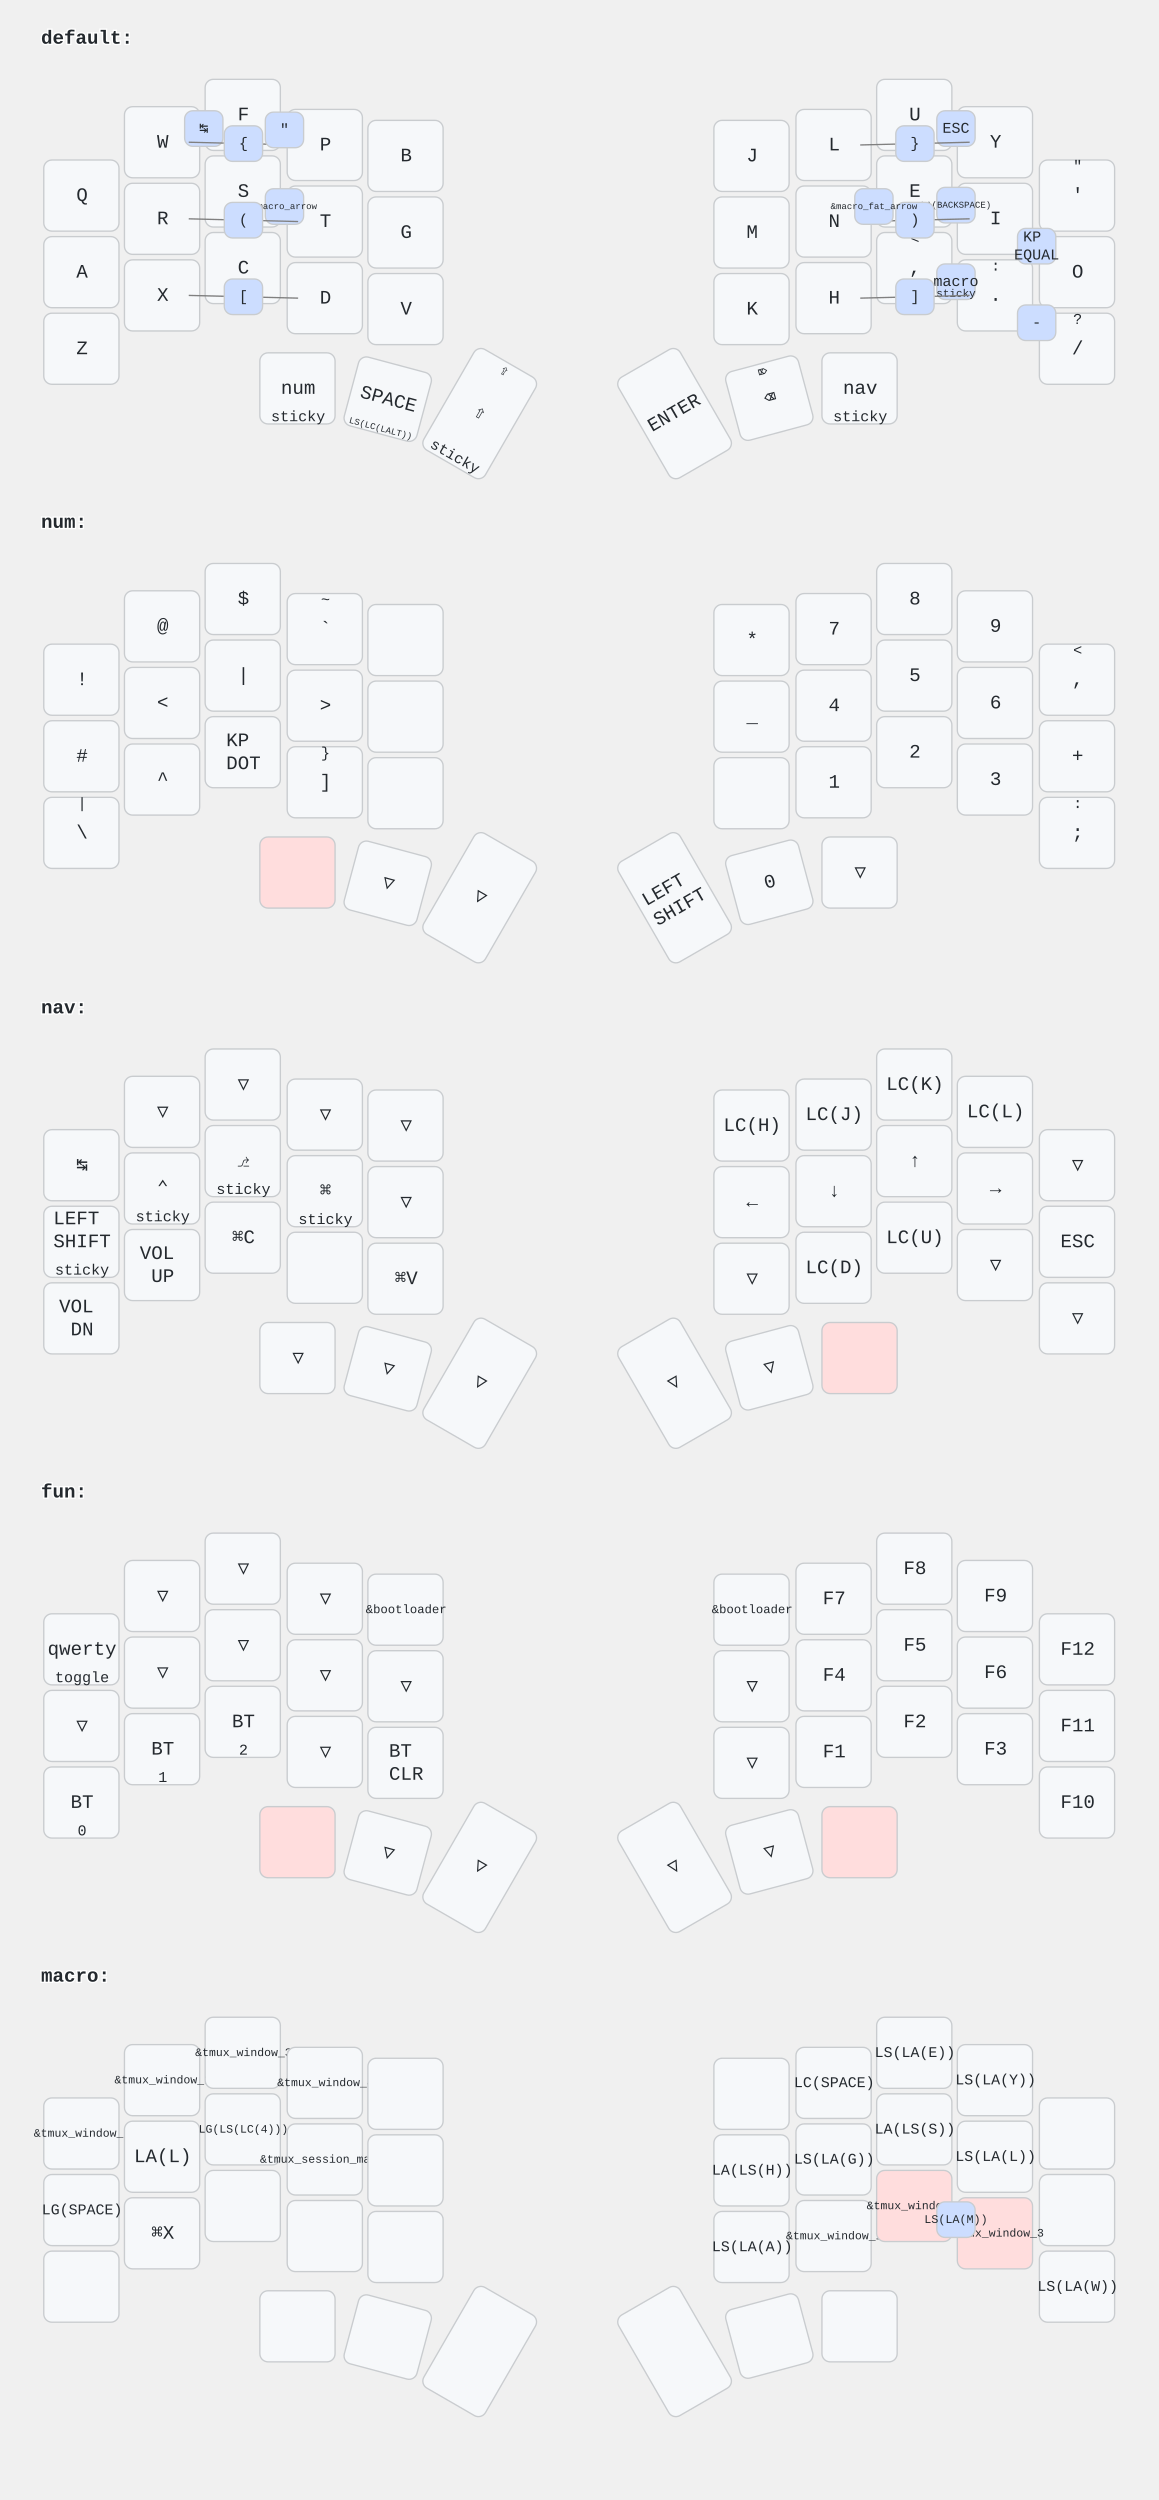
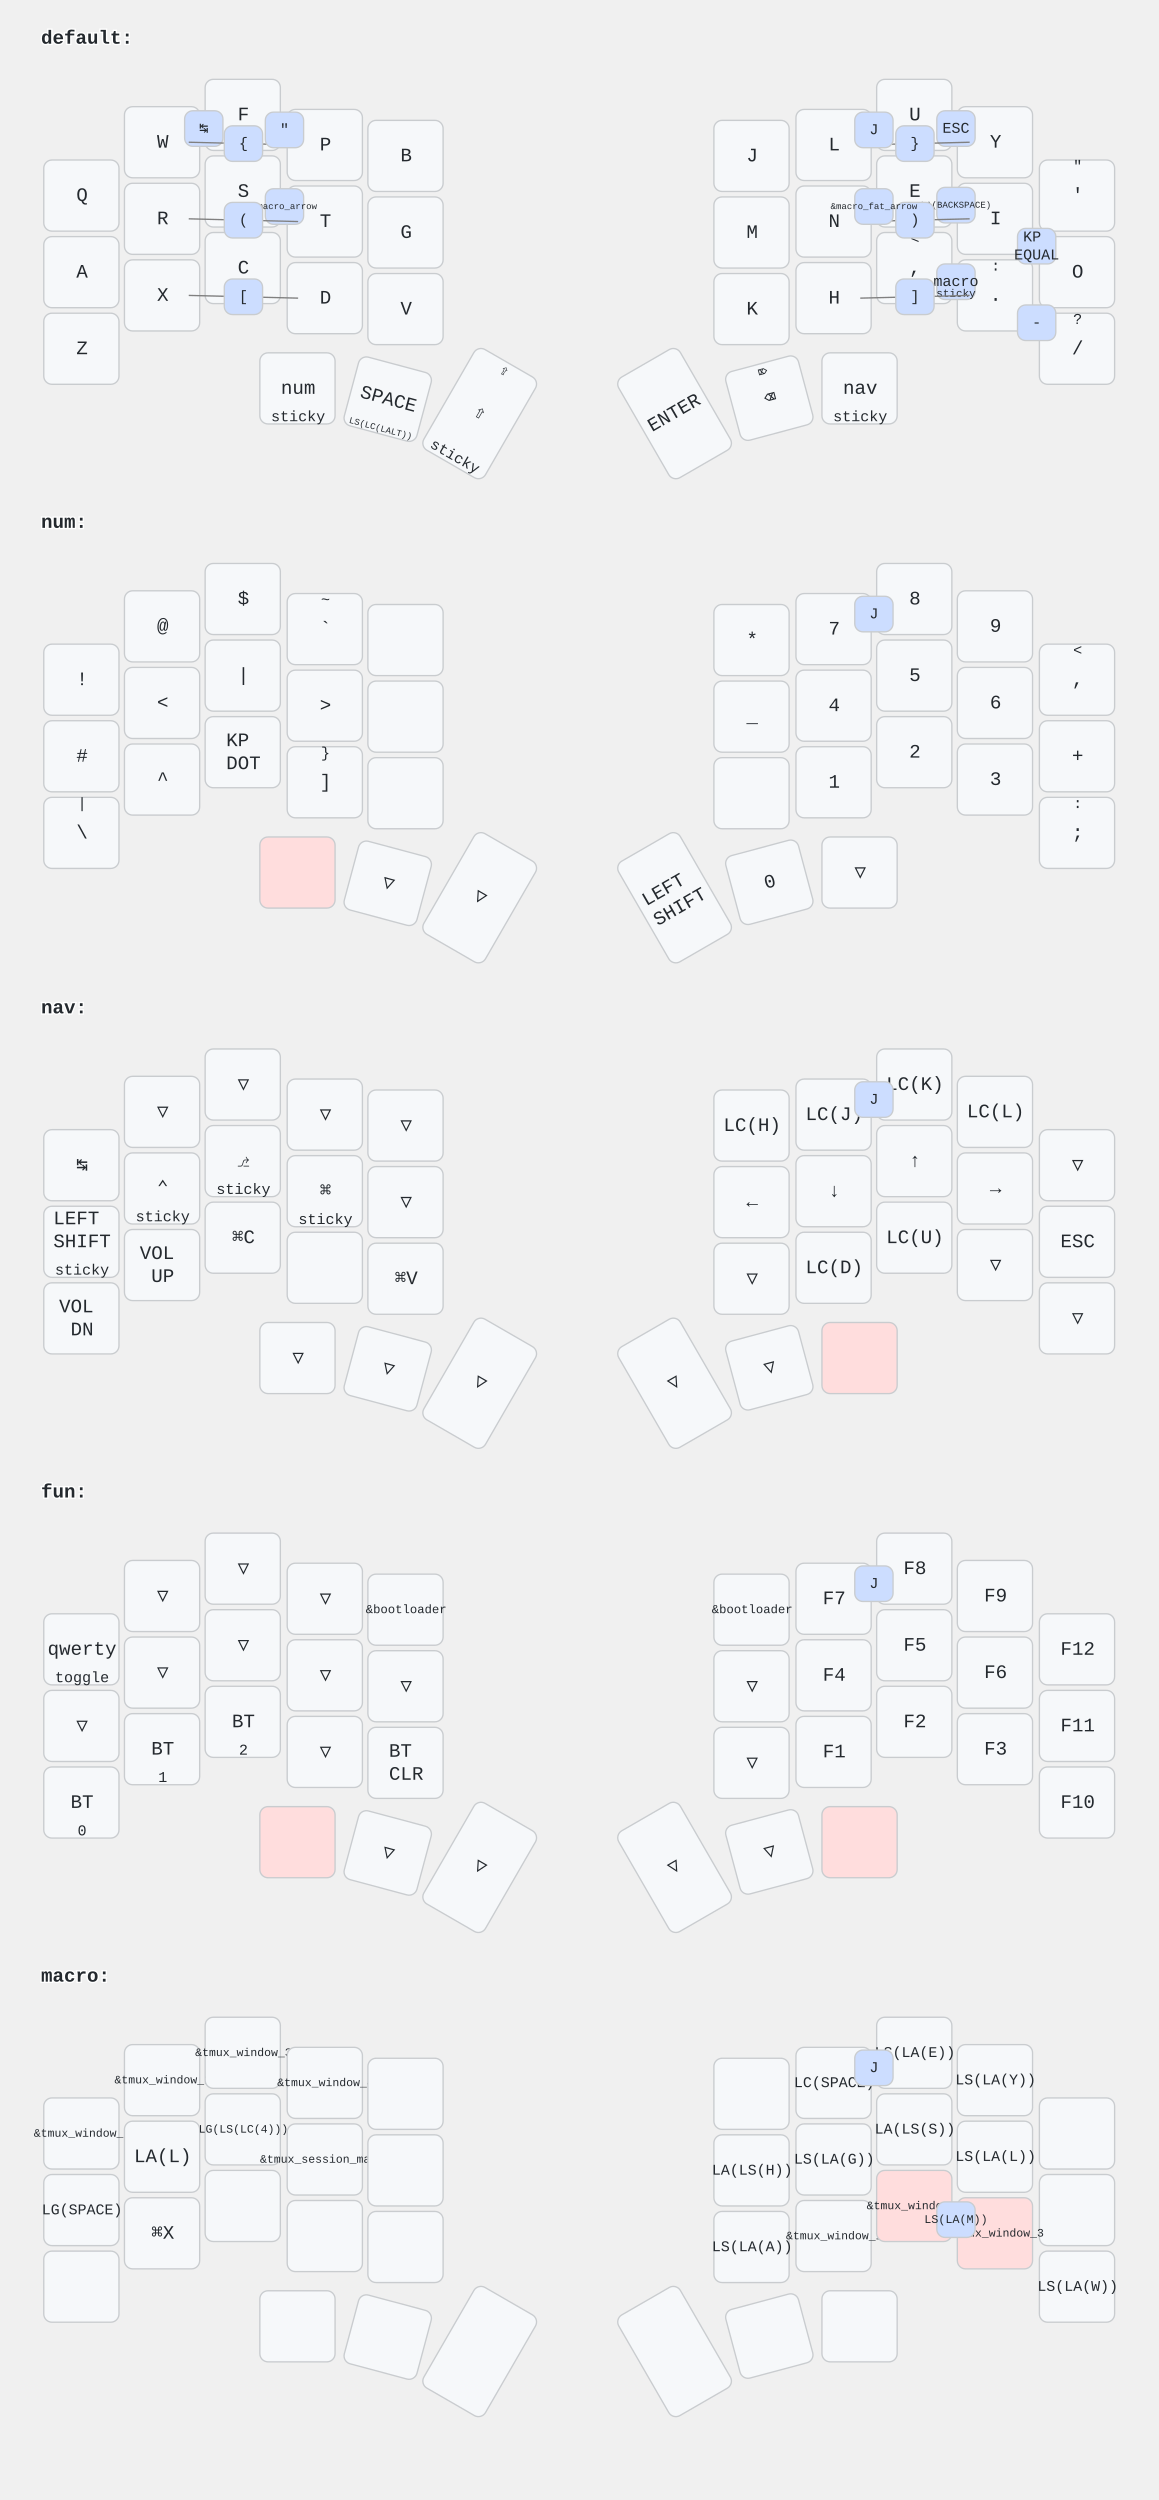
<svg xmlns="http://www.w3.org/2000/svg" width="847" height="1828" viewBox="0 0 847 1828" class="keymap">
  <style>/* font and background color specifications */
svg {
    font-family: SFMono-Regular,Consolas,Liberation Mono,Menlo,monospace;
    font-size: 14px;
    font-kerning: normal;
    text-rendering: optimizeLegibility;
    fill: #24292e;
}

/* default key styling */
rect {
    fill: #f6f8fa;
    stroke: #c9cccf;
    stroke-width: 1;
}

/* color accent for combo boxes */
rect.combo {
    fill: #cdf;
}

/* color accent for held keys */
rect.held, rect.combo.held {
    fill: #fdd;
}

/* color accent for ghost (optional) keys */
rect.ghost, rect.combo.ghost {
    fill: #ddd;
}

text {
    text-anchor: middle;
    dominant-baseline: middle;
}

/* styling for layer labels */
text.label {
    font-weight: bold;
    text-anchor: start;
    stroke: white;
    stroke-width: 2;
    paint-order: stroke;
}

/* styling for combo tap, and key hold/shifted label text */
text.combo, text.hold, text.shifted {
    font-size: 11px;
}

text.hold {
    text-anchor: middle;
    dominant-baseline: auto;
}

text.shifted {
    text-anchor: middle;
    dominant-baseline: hanging;
}

/* styling for hold/shifted label text in combo box */
text.combo.hold, text.combo.shifted {
    font-size: 8px;
}

/* styling for combo dendrons */
path {
    stroke-width: 1;
    stroke: gray;
    fill: none;
}
</style>
  <g transform="translate(30, 0)" class="layer-default">
    <text x="0" y="28" class="label">default:</text>
    <g transform="translate(0, 56)">
      <g transform="translate(30, 87)" class="key keypos-0">
        <rect rx="6" ry="6" x="-28" y="-26" width="55" height="52" class="key" />
        <text x="0" y="0" class="key tap">Q</text>
      </g>
      <g transform="translate(89, 48)" class="key keypos-1">
        <rect rx="6" ry="6" x="-28" y="-26" width="55" height="52" class="key" />
        <text x="0" y="0" class="key tap">W</text>
      </g>
      <g transform="translate(148, 28)" class="key keypos-2">
        <rect rx="6" ry="6" x="-28" y="-26" width="55" height="52" class="key" />
        <text x="0" y="0" class="key tap">F</text>
      </g>
      <g transform="translate(208, 50)" class="key keypos-3">
        <rect rx="6" ry="6" x="-28" y="-26" width="55" height="52" class="key" />
        <text x="0" y="0" class="key tap">P</text>
      </g>
      <g transform="translate(267, 58)" class="key keypos-4">
        <rect rx="6" ry="6" x="-28" y="-26" width="55" height="52" class="key" />
        <text x="0" y="0" class="key tap">B</text>
      </g>
      <g transform="translate(520, 58)" class="key keypos-5">
        <rect rx="6" ry="6" x="-28" y="-26" width="55" height="52" class="key" />
        <text x="0" y="0" class="key tap">J</text>
      </g>
      <g transform="translate(580, 50)" class="key keypos-6">
        <rect rx="6" ry="6" x="-28" y="-26" width="55" height="52" class="key" />
        <text x="0" y="0" class="key tap">L</text>
      </g>
      <g transform="translate(639, 28)" class="key keypos-7">
        <rect rx="6" ry="6" x="-28" y="-26" width="55" height="52" class="key" />
        <text x="0" y="0" class="key tap">U</text>
      </g>
      <g transform="translate(698, 48)" class="key keypos-8">
        <rect rx="6" ry="6" x="-28" y="-26" width="55" height="52" class="key" />
        <text x="0" y="0" class="key tap">Y</text>
      </g>
      <g transform="translate(758, 87)" class="key keypos-9">
        <rect rx="6" ry="6" x="-28" y="-26" width="55" height="52" class="key" />
        <text x="0" y="0" class="key tap">'</text>
        <text x="0" y="-24" class="key shifted">"</text>
      </g>
      <g transform="translate(30, 143)" class="key keypos-10">
        <rect rx="6" ry="6" x="-28" y="-26" width="55" height="52" class="key" />
        <text x="0" y="0" class="key tap">A</text>
      </g>
      <g transform="translate(89, 104)" class="key keypos-11">
        <rect rx="6" ry="6" x="-28" y="-26" width="55" height="52" class="key" />
        <text x="0" y="0" class="key tap">R</text>
      </g>
      <g transform="translate(148, 84)" class="key keypos-12">
        <rect rx="6" ry="6" x="-28" y="-26" width="55" height="52" class="key" />
        <text x="0" y="0" class="key tap">S</text>
      </g>
      <g transform="translate(208, 106)" class="key keypos-13">
        <rect rx="6" ry="6" x="-28" y="-26" width="55" height="52" class="key" />
        <text x="0" y="0" class="key tap">T</text>
      </g>
      <g transform="translate(267, 114)" class="key keypos-14">
        <rect rx="6" ry="6" x="-28" y="-26" width="55" height="52" class="key" />
        <text x="0" y="0" class="key tap">G</text>
      </g>
      <g transform="translate(520, 114)" class="key keypos-15">
        <rect rx="6" ry="6" x="-28" y="-26" width="55" height="52" class="key" />
        <text x="0" y="0" class="key tap">M</text>
      </g>
      <g transform="translate(580, 106)" class="key keypos-16">
        <rect rx="6" ry="6" x="-28" y="-26" width="55" height="52" class="key" />
        <text x="0" y="0" class="key tap">N</text>
      </g>
      <g transform="translate(639, 84)" class="key keypos-17">
        <rect rx="6" ry="6" x="-28" y="-26" width="55" height="52" class="key" />
        <text x="0" y="0" class="key tap">E</text>
      </g>
      <g transform="translate(698, 104)" class="key keypos-18">
        <rect rx="6" ry="6" x="-28" y="-26" width="55" height="52" class="key" />
        <text x="0" y="0" class="key tap">I</text>
      </g>
      <g transform="translate(758, 143)" class="key keypos-19">
        <rect rx="6" ry="6" x="-28" y="-26" width="55" height="52" class="key" />
        <text x="0" y="0" class="key tap">O</text>
      </g>
      <g transform="translate(30, 199)" class="key keypos-20">
        <rect rx="6" ry="6" x="-28" y="-26" width="55" height="52" class="key" />
        <text x="0" y="0" class="key tap">Z</text>
      </g>
      <g transform="translate(89, 160)" class="key keypos-21">
        <rect rx="6" ry="6" x="-28" y="-26" width="55" height="52" class="key" />
        <text x="0" y="0" class="key tap">X</text>
      </g>
      <g transform="translate(148, 140)" class="key keypos-22">
        <rect rx="6" ry="6" x="-28" y="-26" width="55" height="52" class="key" />
        <text x="0" y="0" class="key tap">C</text>
      </g>
      <g transform="translate(208, 162)" class="key keypos-23">
        <rect rx="6" ry="6" x="-28" y="-26" width="55" height="52" class="key" />
        <text x="0" y="0" class="key tap">D</text>
      </g>
      <g transform="translate(267, 170)" class="key keypos-24">
        <rect rx="6" ry="6" x="-28" y="-26" width="55" height="52" class="key" />
        <text x="0" y="0" class="key tap">V</text>
      </g>
      <g transform="translate(520, 170)" class="key keypos-25">
        <rect rx="6" ry="6" x="-28" y="-26" width="55" height="52" class="key" />
        <text x="0" y="0" class="key tap">K</text>
      </g>
      <g transform="translate(580, 162)" class="key keypos-26">
        <rect rx="6" ry="6" x="-28" y="-26" width="55" height="52" class="key" />
        <text x="0" y="0" class="key tap">H</text>
      </g>
      <g transform="translate(639, 140)" class="key keypos-27">
        <rect rx="6" ry="6" x="-28" y="-26" width="55" height="52" class="key" />
        <text x="0" y="0" class="key tap">,</text>
        <text x="0" y="-24" class="key shifted">&lt;</text>
      </g>
      <g transform="translate(698, 160)" class="key keypos-28">
        <rect rx="6" ry="6" x="-28" y="-26" width="55" height="52" class="key" />
        <text x="0" y="0" class="key tap">.</text>
        <text x="0" y="-24" class="key shifted">:</text>
      </g>
      <g transform="translate(758, 199)" class="key keypos-29">
        <rect rx="6" ry="6" x="-28" y="-26" width="55" height="52" class="key" />
        <text x="0" y="0" class="key tap">/</text>
        <text x="0" y="-24" class="key shifted">?</text>
      </g>
      <g transform="translate(188, 228)" class="key keypos-30">
        <rect rx="6" ry="6" x="-28" y="-26" width="55" height="52" class="key" />
        <text x="0" y="0" class="key tap">num</text>
        <text x="0" y="24" class="key hold">sticky</text>
      </g>
      <g transform="translate(254, 236) rotate(15.0)" class="key keypos-31">
        <rect rx="6" ry="6" x="-28" y="-26" width="55" height="52" class="key" />
        <text x="0" y="0" class="key tap">SPACE</text>
        <text x="0" y="24" class="key hold">
          <tspan style="font-size: 60%">LS(LC(LALT))</tspan>
        </text>
      </g>
      <g transform="translate(321, 246) rotate(30.0)" class="key keypos-32">
        <rect rx="6" ry="6" x="-26" y="-42" width="52" height="85" class="key" />
        <text x="0" y="0" class="key tap">⇧</text>
        <text x="0" y="40" class="key hold">sticky</text>
        <text x="0" y="-40" class="key shifted">⇪</text>
      </g>
      <g transform="translate(463, 246) rotate(-30.0)" class="key keypos-33">
        <rect rx="6" ry="6" x="-26" y="-42" width="52" height="85" class="key" />
        <text x="0" y="0" class="key tap">ENTER</text>
      </g>
      <g transform="translate(533, 235) rotate(-15.0)" class="key keypos-34">
        <rect rx="6" ry="6" x="-28" y="-26" width="55" height="52" class="key" />
        <text x="0" y="0" class="key tap">⌫</text>
        <text x="0" y="-24" class="key shifted">⌦</text>
      </g>
      <g transform="translate(599, 228)" class="key keypos-35">
        <rect rx="6" ry="6" x="-28" y="-26" width="55" height="52" class="key" />
        <text x="0" y="0" class="key tap">nav</text>
        <text x="0" y="24" class="key hold">sticky</text>
      </g>
      <g class="combo combopos-0">
        <rect rx="6" ry="6" x="105" y="25" width="28" height="26" class="combo" />
        <text x="119" y="38" class="combo tap">↹</text>
      </g>
      <g class="combo combopos-1">
        <rect rx="6" ry="6" x="655" y="25" width="28" height="26" class="combo" />
        <text x="669" y="38" class="combo tap">ESC</text>
      </g>
      <g class="combo combopos-2">
        <rect rx="6" ry="6" x="655" y="137" width="28" height="26" class="combo" />
        <text x="669" y="150" class="combo tap">macro</text>
        <text x="669" y="161" class="combo hold">sticky</text>
      </g>
      <g class="combo combopos-3">
        <rect rx="6" ry="6" x="164" y="82" width="28" height="26" class="combo" />
        <text x="178" y="95" class="combo tap">
          <tspan style="font-size: 60%">&amp;macro_arrow</tspan>
        </text>
      </g>
      <g class="combo combopos-4">
        <path d="M148,105 l-40,-1" class="combo" />
        <path d="M148,105 l40,1" class="combo" />
        <rect rx="6" ry="6" x="134" y="92" width="28" height="26" class="combo" />
        <text x="148" y="105" class="combo tap">(</text>
      </g>
      <g class="combo combopos-5">
        <path d="M148,49 l-40,-1" class="combo" />
        <path d="M148,49 l40,1" class="combo" />
        <rect rx="6" ry="6" x="134" y="36" width="28" height="26" class="combo" />
        <text x="148" y="49" class="combo tap">{</text>
      </g>
      <g class="combo combopos-6">
        <path d="M148,161 l-40,-1" class="combo" />
        <path d="M148,161 l40,1" class="combo" />
        <rect rx="6" ry="6" x="134" y="148" width="28" height="26" class="combo" />
        <text x="148" y="161" class="combo tap">[</text>
      </g>
      <g class="combo combopos-7">
        <rect rx="6" ry="6" x="714" y="111" width="28" height="26" class="combo" />
        <text x="728" y="124" class="combo tap">
          <tspan x="728" dy="-0.6em">KP</tspan>
          <tspan x="728" dy="1.2em">EQUAL</tspan>
        </text>
      </g>
      <g class="combo combopos-8">
        <rect rx="6" ry="6" x="655" y="81" width="28" height="26" class="combo" />
        <text x="669" y="94" class="combo tap">
          <tspan style="font-size: 60%">LA(BACKSPACE)</tspan>
        </text>
      </g>
      <g class="combo combopos-9">
        <rect rx="6" ry="6" x="164" y="26" width="28" height="26" class="combo" />
        <text x="178" y="39" class="combo tap">"</text>
      </g>
      <g class="combo combopos-10">
        <path d="M639,105 l40,-1" class="combo" />
        <path d="M639,105 l-40,1" class="combo" />
        <rect rx="6" ry="6" x="625" y="92" width="28" height="26" class="combo" />
        <text x="639" y="105" class="combo tap">)</text>
      </g>
      <g class="combo combopos-11">
        <rect rx="6" ry="6" x="595" y="82" width="28" height="26" class="combo" />
        <text x="609" y="95" class="combo tap">
          <tspan style="font-size: 60%">&amp;macro_fat_arrow</tspan>
        </text>
      </g>
      <g class="combo combopos-12">
        <path d="M639,49 l-40,1" class="combo" />
        <path d="M639,49 l40,-1" class="combo" />
        <rect rx="6" ry="6" x="625" y="36" width="28" height="26" class="combo" />
        <text x="639" y="49" class="combo tap">}</text>
      </g>
      <g class="combo combopos-13">
        <rect rx="6" ry="6" x="714" y="167" width="28" height="26" class="combo" />
        <text x="728" y="180" class="combo tap">-</text>
      </g>
      <g class="combo combopos-14">
        <path d="M639,161 l-40,1" class="combo" />
        <path d="M639,161 l40,-1" class="combo" />
        <rect rx="6" ry="6" x="625" y="148" width="28" height="26" class="combo" />
        <text x="639" y="161" class="combo tap">]</text>
      </g>
+       <g class="combo combopos-15">
+         <rect rx="6" ry="6" x="595" y="26" width="28" height="26" class="combo" />
+         <text x="609" y="39" class="combo tap">J</text>
+       </g>
    </g>
  </g>
  <g transform="translate(30, 354)" class="layer-num">
    <text x="0" y="28" class="label">num:</text>
    <g transform="translate(0, 56)">
      <g transform="translate(30, 87)" class="key keypos-0">
        <rect rx="6" ry="6" x="-28" y="-26" width="55" height="52" class="key" />
        <text x="0" y="0" class="key tap">!</text>
      </g>
      <g transform="translate(89, 48)" class="key keypos-1">
        <rect rx="6" ry="6" x="-28" y="-26" width="55" height="52" class="key" />
        <text x="0" y="0" class="key tap">@</text>
      </g>
      <g transform="translate(148, 28)" class="key keypos-2">
        <rect rx="6" ry="6" x="-28" y="-26" width="55" height="52" class="key" />
        <text x="0" y="0" class="key tap">$</text>
      </g>
      <g transform="translate(208, 50)" class="key keypos-3">
        <rect rx="6" ry="6" x="-28" y="-26" width="55" height="52" class="key" />
        <text x="0" y="0" class="key tap">`</text>
        <text x="0" y="-24" class="key shifted">~</text>
      </g>
      <g transform="translate(267, 58)" class="key keypos-4">
        <rect rx="6" ry="6" x="-28" y="-26" width="55" height="52" class="key" />
      </g>
      <g transform="translate(520, 58)" class="key keypos-5">
        <rect rx="6" ry="6" x="-28" y="-26" width="55" height="52" class="key" />
        <text x="0" y="0" class="key tap">*</text>
      </g>
      <g transform="translate(580, 50)" class="key keypos-6">
        <rect rx="6" ry="6" x="-28" y="-26" width="55" height="52" class="key" />
        <text x="0" y="0" class="key tap">7</text>
      </g>
      <g transform="translate(639, 28)" class="key keypos-7">
        <rect rx="6" ry="6" x="-28" y="-26" width="55" height="52" class="key" />
        <text x="0" y="0" class="key tap">8</text>
      </g>
      <g transform="translate(698, 48)" class="key keypos-8">
        <rect rx="6" ry="6" x="-28" y="-26" width="55" height="52" class="key" />
        <text x="0" y="0" class="key tap">9</text>
      </g>
      <g transform="translate(758, 87)" class="key keypos-9">
        <rect rx="6" ry="6" x="-28" y="-26" width="55" height="52" class="key" />
        <text x="0" y="0" class="key tap">,</text>
        <text x="0" y="-24" class="key shifted">&lt;</text>
      </g>
      <g transform="translate(30, 143)" class="key keypos-10">
        <rect rx="6" ry="6" x="-28" y="-26" width="55" height="52" class="key" />
        <text x="0" y="0" class="key tap">#</text>
      </g>
      <g transform="translate(89, 104)" class="key keypos-11">
        <rect rx="6" ry="6" x="-28" y="-26" width="55" height="52" class="key" />
        <text x="0" y="0" class="key tap">&lt;</text>
      </g>
      <g transform="translate(148, 84)" class="key keypos-12">
        <rect rx="6" ry="6" x="-28" y="-26" width="55" height="52" class="key" />
        <text x="0" y="0" class="key tap">|</text>
      </g>
      <g transform="translate(208, 106)" class="key keypos-13">
        <rect rx="6" ry="6" x="-28" y="-26" width="55" height="52" class="key" />
        <text x="0" y="0" class="key tap">&gt;</text>
      </g>
      <g transform="translate(267, 114)" class="key keypos-14">
        <rect rx="6" ry="6" x="-28" y="-26" width="55" height="52" class="key" />
      </g>
      <g transform="translate(520, 114)" class="key keypos-15">
        <rect rx="6" ry="6" x="-28" y="-26" width="55" height="52" class="key" />
        <text x="0" y="0" class="key tap">_</text>
      </g>
      <g transform="translate(580, 106)" class="key keypos-16">
        <rect rx="6" ry="6" x="-28" y="-26" width="55" height="52" class="key" />
        <text x="0" y="0" class="key tap">4</text>
      </g>
      <g transform="translate(639, 84)" class="key keypos-17">
        <rect rx="6" ry="6" x="-28" y="-26" width="55" height="52" class="key" />
        <text x="0" y="0" class="key tap">5</text>
      </g>
      <g transform="translate(698, 104)" class="key keypos-18">
        <rect rx="6" ry="6" x="-28" y="-26" width="55" height="52" class="key" />
        <text x="0" y="0" class="key tap">6</text>
      </g>
      <g transform="translate(758, 143)" class="key keypos-19">
        <rect rx="6" ry="6" x="-28" y="-26" width="55" height="52" class="key" />
        <text x="0" y="0" class="key tap">+</text>
      </g>
      <g transform="translate(30, 199)" class="key keypos-20">
        <rect rx="6" ry="6" x="-28" y="-26" width="55" height="52" class="key" />
        <text x="0" y="0" class="key tap">\</text>
        <text x="0" y="-24" class="key shifted">|</text>
      </g>
      <g transform="translate(89, 160)" class="key keypos-21">
        <rect rx="6" ry="6" x="-28" y="-26" width="55" height="52" class="key" />
        <text x="0" y="0" class="key tap">^</text>
      </g>
      <g transform="translate(148, 140)" class="key keypos-22">
        <rect rx="6" ry="6" x="-28" y="-26" width="55" height="52" class="key" />
        <text x="0" y="0" class="key tap">
          <tspan x="0" dy="-0.6em">KP</tspan>
          <tspan x="0" dy="1.2em">DOT</tspan>
        </text>
      </g>
      <g transform="translate(208, 162)" class="key keypos-23">
        <rect rx="6" ry="6" x="-28" y="-26" width="55" height="52" class="key" />
        <text x="0" y="0" class="key tap">]</text>
        <text x="0" y="-24" class="key shifted">}</text>
      </g>
      <g transform="translate(267, 170)" class="key keypos-24">
        <rect rx="6" ry="6" x="-28" y="-26" width="55" height="52" class="key" />
      </g>
      <g transform="translate(520, 170)" class="key keypos-25">
        <rect rx="6" ry="6" x="-28" y="-26" width="55" height="52" class="key" />
      </g>
      <g transform="translate(580, 162)" class="key keypos-26">
        <rect rx="6" ry="6" x="-28" y="-26" width="55" height="52" class="key" />
        <text x="0" y="0" class="key tap">1</text>
      </g>
      <g transform="translate(639, 140)" class="key keypos-27">
        <rect rx="6" ry="6" x="-28" y="-26" width="55" height="52" class="key" />
        <text x="0" y="0" class="key tap">2</text>
      </g>
      <g transform="translate(698, 160)" class="key keypos-28">
        <rect rx="6" ry="6" x="-28" y="-26" width="55" height="52" class="key" />
        <text x="0" y="0" class="key tap">3</text>
      </g>
      <g transform="translate(758, 199)" class="key keypos-29">
        <rect rx="6" ry="6" x="-28" y="-26" width="55" height="52" class="key" />
        <text x="0" y="0" class="key tap">;</text>
        <text x="0" y="-24" class="key shifted">:</text>
      </g>
      <g transform="translate(188, 228)" class="key held keypos-30">
        <rect rx="6" ry="6" x="-28" y="-26" width="55" height="52" class="key held" />
      </g>
      <g transform="translate(254, 236) rotate(15.0)" class="key trans keypos-31">
        <rect rx="6" ry="6" x="-28" y="-26" width="55" height="52" class="key trans" />
        <text x="0" y="0" class="key trans tap">▽</text>
      </g>
      <g transform="translate(321, 246) rotate(30.0)" class="key trans keypos-32">
        <rect rx="6" ry="6" x="-26" y="-42" width="52" height="85" class="key trans" />
        <text x="0" y="0" class="key trans tap">▽</text>
      </g>
      <g transform="translate(463, 246) rotate(-30.0)" class="key keypos-33">
        <rect rx="6" ry="6" x="-26" y="-42" width="52" height="85" class="key" />
        <text x="0" y="0" class="key tap">
          <tspan x="0" dy="-0.6em">LEFT</tspan>
          <tspan x="0" dy="1.2em">SHIFT</tspan>
        </text>
      </g>
      <g transform="translate(533, 235) rotate(-15.0)" class="key keypos-34">
        <rect rx="6" ry="6" x="-28" y="-26" width="55" height="52" class="key" />
        <text x="0" y="0" class="key tap">0</text>
      </g>
      <g transform="translate(599, 228)" class="key trans keypos-35">
        <rect rx="6" ry="6" x="-28" y="-26" width="55" height="52" class="key trans" />
        <text x="0" y="0" class="key trans tap">▽</text>
      </g>
+       <g class="combo combopos-0">
+         <rect rx="6" ry="6" x="595" y="26" width="28" height="26" class="combo" />
+         <text x="609" y="39" class="combo tap">J</text>
+       </g>
    </g>
  </g>
  <g transform="translate(30, 709)" class="layer-nav">
    <text x="0" y="28" class="label">nav:</text>
    <g transform="translate(0, 56)">
      <g transform="translate(30, 87)" class="key keypos-0">
        <rect rx="6" ry="6" x="-28" y="-26" width="55" height="52" class="key" />
        <text x="0" y="0" class="key tap">↹</text>
      </g>
      <g transform="translate(89, 48)" class="key trans keypos-1">
        <rect rx="6" ry="6" x="-28" y="-26" width="55" height="52" class="key trans" />
        <text x="0" y="0" class="key trans tap">▽</text>
      </g>
      <g transform="translate(148, 28)" class="key trans keypos-2">
        <rect rx="6" ry="6" x="-28" y="-26" width="55" height="52" class="key trans" />
        <text x="0" y="0" class="key trans tap">▽</text>
      </g>
      <g transform="translate(208, 50)" class="key trans keypos-3">
        <rect rx="6" ry="6" x="-28" y="-26" width="55" height="52" class="key trans" />
        <text x="0" y="0" class="key trans tap">▽</text>
      </g>
      <g transform="translate(267, 58)" class="key trans keypos-4">
        <rect rx="6" ry="6" x="-28" y="-26" width="55" height="52" class="key trans" />
        <text x="0" y="0" class="key trans tap">▽</text>
      </g>
      <g transform="translate(520, 58)" class="key keypos-5">
        <rect rx="6" ry="6" x="-28" y="-26" width="55" height="52" class="key" />
        <text x="0" y="0" class="key tap">LC(H)</text>
      </g>
      <g transform="translate(580, 50)" class="key keypos-6">
        <rect rx="6" ry="6" x="-28" y="-26" width="55" height="52" class="key" />
        <text x="0" y="0" class="key tap">LC(J)</text>
      </g>
      <g transform="translate(639, 28)" class="key keypos-7">
        <rect rx="6" ry="6" x="-28" y="-26" width="55" height="52" class="key" />
        <text x="0" y="0" class="key tap">LC(K)</text>
      </g>
      <g transform="translate(698, 48)" class="key keypos-8">
        <rect rx="6" ry="6" x="-28" y="-26" width="55" height="52" class="key" />
        <text x="0" y="0" class="key tap">LC(L)</text>
      </g>
      <g transform="translate(758, 87)" class="key trans keypos-9">
        <rect rx="6" ry="6" x="-28" y="-26" width="55" height="52" class="key trans" />
        <text x="0" y="0" class="key trans tap">▽</text>
      </g>
      <g transform="translate(30, 143)" class="key keypos-10">
        <rect rx="6" ry="6" x="-28" y="-26" width="55" height="52" class="key" />
        <text x="0" y="0" class="key tap">
          <tspan x="0" dy="-1.2em">LEFT</tspan>
          <tspan x="0" dy="1.2em">SHIFT</tspan>
        </text>
        <text x="0" y="24" class="key hold">sticky</text>
      </g>
      <g transform="translate(89, 104)" class="key keypos-11">
        <rect rx="6" ry="6" x="-28" y="-26" width="55" height="52" class="key" />
        <text x="0" y="0" class="key tap">⌃</text>
        <text x="0" y="24" class="key hold">sticky</text>
      </g>
      <g transform="translate(148, 84)" class="key keypos-12">
        <rect rx="6" ry="6" x="-28" y="-26" width="55" height="52" class="key" />
        <text x="0" y="0" class="key tap">⎇</text>
        <text x="0" y="24" class="key hold">sticky</text>
      </g>
      <g transform="translate(208, 106)" class="key keypos-13">
        <rect rx="6" ry="6" x="-28" y="-26" width="55" height="52" class="key" />
        <text x="0" y="0" class="key tap">⌘</text>
        <text x="0" y="24" class="key hold">sticky</text>
      </g>
      <g transform="translate(267, 114)" class="key trans keypos-14">
        <rect rx="6" ry="6" x="-28" y="-26" width="55" height="52" class="key trans" />
        <text x="0" y="0" class="key trans tap">▽</text>
      </g>
      <g transform="translate(520, 114)" class="key keypos-15">
        <rect rx="6" ry="6" x="-28" y="-26" width="55" height="52" class="key" />
        <text x="0" y="0" class="key tap">←</text>
      </g>
      <g transform="translate(580, 106)" class="key keypos-16">
        <rect rx="6" ry="6" x="-28" y="-26" width="55" height="52" class="key" />
        <text x="0" y="0" class="key tap">↓</text>
      </g>
      <g transform="translate(639, 84)" class="key keypos-17">
        <rect rx="6" ry="6" x="-28" y="-26" width="55" height="52" class="key" />
        <text x="0" y="0" class="key tap">↑</text>
      </g>
      <g transform="translate(698, 104)" class="key keypos-18">
        <rect rx="6" ry="6" x="-28" y="-26" width="55" height="52" class="key" />
        <text x="0" y="0" class="key tap">→</text>
      </g>
      <g transform="translate(758, 143)" class="key keypos-19">
        <rect rx="6" ry="6" x="-28" y="-26" width="55" height="52" class="key" />
        <text x="0" y="0" class="key tap">ESC</text>
      </g>
      <g transform="translate(30, 199)" class="key keypos-20">
        <rect rx="6" ry="6" x="-28" y="-26" width="55" height="52" class="key" />
        <text x="0" y="0" class="key tap">
          <tspan x="0" dy="-0.6em">VOL</tspan>
          <tspan x="0" dy="1.2em">DN</tspan>
        </text>
      </g>
      <g transform="translate(89, 160)" class="key keypos-21">
        <rect rx="6" ry="6" x="-28" y="-26" width="55" height="52" class="key" />
        <text x="0" y="0" class="key tap">
          <tspan x="0" dy="-0.6em">VOL</tspan>
          <tspan x="0" dy="1.2em">UP</tspan>
        </text>
      </g>
      <g transform="translate(148, 140)" class="key keypos-22">
        <rect rx="6" ry="6" x="-28" y="-26" width="55" height="52" class="key" />
        <text x="0" y="0" class="key tap">⌘C</text>
      </g>
      <g transform="translate(208, 162)" class="key keypos-23">
        <rect rx="6" ry="6" x="-28" y="-26" width="55" height="52" class="key" />
      </g>
      <g transform="translate(267, 170)" class="key keypos-24">
        <rect rx="6" ry="6" x="-28" y="-26" width="55" height="52" class="key" />
        <text x="0" y="0" class="key tap">⌘V</text>
      </g>
      <g transform="translate(520, 170)" class="key trans keypos-25">
        <rect rx="6" ry="6" x="-28" y="-26" width="55" height="52" class="key trans" />
        <text x="0" y="0" class="key trans tap">▽</text>
      </g>
      <g transform="translate(580, 162)" class="key keypos-26">
        <rect rx="6" ry="6" x="-28" y="-26" width="55" height="52" class="key" />
        <text x="0" y="0" class="key tap">LC(D)</text>
      </g>
      <g transform="translate(639, 140)" class="key keypos-27">
        <rect rx="6" ry="6" x="-28" y="-26" width="55" height="52" class="key" />
        <text x="0" y="0" class="key tap">LC(U)</text>
      </g>
      <g transform="translate(698, 160)" class="key trans keypos-28">
        <rect rx="6" ry="6" x="-28" y="-26" width="55" height="52" class="key trans" />
        <text x="0" y="0" class="key trans tap">▽</text>
      </g>
      <g transform="translate(758, 199)" class="key trans keypos-29">
        <rect rx="6" ry="6" x="-28" y="-26" width="55" height="52" class="key trans" />
        <text x="0" y="0" class="key trans tap">▽</text>
      </g>
      <g transform="translate(188, 228)" class="key trans keypos-30">
        <rect rx="6" ry="6" x="-28" y="-26" width="55" height="52" class="key trans" />
        <text x="0" y="0" class="key trans tap">▽</text>
      </g>
      <g transform="translate(254, 236) rotate(15.0)" class="key trans keypos-31">
        <rect rx="6" ry="6" x="-28" y="-26" width="55" height="52" class="key trans" />
        <text x="0" y="0" class="key trans tap">▽</text>
      </g>
      <g transform="translate(321, 246) rotate(30.0)" class="key trans keypos-32">
        <rect rx="6" ry="6" x="-26" y="-42" width="52" height="85" class="key trans" />
        <text x="0" y="0" class="key trans tap">▽</text>
      </g>
      <g transform="translate(463, 246) rotate(-30.0)" class="key trans keypos-33">
        <rect rx="6" ry="6" x="-26" y="-42" width="52" height="85" class="key trans" />
        <text x="0" y="0" class="key trans tap">▽</text>
      </g>
      <g transform="translate(533, 235) rotate(-15.0)" class="key trans keypos-34">
        <rect rx="6" ry="6" x="-28" y="-26" width="55" height="52" class="key trans" />
        <text x="0" y="0" class="key trans tap">▽</text>
      </g>
      <g transform="translate(599, 228)" class="key held keypos-35">
        <rect rx="6" ry="6" x="-28" y="-26" width="55" height="52" class="key held" />
      </g>
+       <g class="combo combopos-0">
+         <rect rx="6" ry="6" x="595" y="26" width="28" height="26" class="combo" />
+         <text x="609" y="39" class="combo tap">J</text>
+       </g>
    </g>
  </g>
  <g transform="translate(30, 1063)" class="layer-fun">
    <text x="0" y="28" class="label">fun:</text>
    <g transform="translate(0, 56)">
      <g transform="translate(30, 87)" class="key keypos-0">
        <rect rx="6" ry="6" x="-28" y="-26" width="55" height="52" class="key" />
        <text x="0" y="0" class="key tap">qwerty</text>
        <text x="0" y="24" class="key hold">toggle</text>
      </g>
      <g transform="translate(89, 48)" class="key trans keypos-1">
        <rect rx="6" ry="6" x="-28" y="-26" width="55" height="52" class="key trans" />
        <text x="0" y="0" class="key trans tap">▽</text>
      </g>
      <g transform="translate(148, 28)" class="key trans keypos-2">
        <rect rx="6" ry="6" x="-28" y="-26" width="55" height="52" class="key trans" />
        <text x="0" y="0" class="key trans tap">▽</text>
      </g>
      <g transform="translate(208, 50)" class="key trans keypos-3">
        <rect rx="6" ry="6" x="-28" y="-26" width="55" height="52" class="key trans" />
        <text x="0" y="0" class="key trans tap">▽</text>
      </g>
      <g transform="translate(267, 58)" class="key keypos-4">
        <rect rx="6" ry="6" x="-28" y="-26" width="55" height="52" class="key" />
        <text x="0" y="0" class="key tap">
          <tspan style="font-size: 64%">&amp;bootloader</tspan>
        </text>
      </g>
      <g transform="translate(520, 58)" class="key keypos-5">
        <rect rx="6" ry="6" x="-28" y="-26" width="55" height="52" class="key" />
        <text x="0" y="0" class="key tap">
          <tspan style="font-size: 64%">&amp;bootloader</tspan>
        </text>
      </g>
      <g transform="translate(580, 50)" class="key keypos-6">
        <rect rx="6" ry="6" x="-28" y="-26" width="55" height="52" class="key" />
        <text x="0" y="0" class="key tap">F7</text>
      </g>
      <g transform="translate(639, 28)" class="key keypos-7">
        <rect rx="6" ry="6" x="-28" y="-26" width="55" height="52" class="key" />
        <text x="0" y="0" class="key tap">F8</text>
      </g>
      <g transform="translate(698, 48)" class="key keypos-8">
        <rect rx="6" ry="6" x="-28" y="-26" width="55" height="52" class="key" />
        <text x="0" y="0" class="key tap">F9</text>
      </g>
      <g transform="translate(758, 87)" class="key keypos-9">
        <rect rx="6" ry="6" x="-28" y="-26" width="55" height="52" class="key" />
        <text x="0" y="0" class="key tap">F12</text>
      </g>
      <g transform="translate(30, 143)" class="key trans keypos-10">
        <rect rx="6" ry="6" x="-28" y="-26" width="55" height="52" class="key trans" />
        <text x="0" y="0" class="key trans tap">▽</text>
      </g>
      <g transform="translate(89, 104)" class="key trans keypos-11">
        <rect rx="6" ry="6" x="-28" y="-26" width="55" height="52" class="key trans" />
        <text x="0" y="0" class="key trans tap">▽</text>
      </g>
      <g transform="translate(148, 84)" class="key trans keypos-12">
        <rect rx="6" ry="6" x="-28" y="-26" width="55" height="52" class="key trans" />
        <text x="0" y="0" class="key trans tap">▽</text>
      </g>
      <g transform="translate(208, 106)" class="key trans keypos-13">
        <rect rx="6" ry="6" x="-28" y="-26" width="55" height="52" class="key trans" />
        <text x="0" y="0" class="key trans tap">▽</text>
      </g>
      <g transform="translate(267, 114)" class="key trans keypos-14">
        <rect rx="6" ry="6" x="-28" y="-26" width="55" height="52" class="key trans" />
        <text x="0" y="0" class="key trans tap">▽</text>
      </g>
      <g transform="translate(520, 114)" class="key trans keypos-15">
        <rect rx="6" ry="6" x="-28" y="-26" width="55" height="52" class="key trans" />
        <text x="0" y="0" class="key trans tap">▽</text>
      </g>
      <g transform="translate(580, 106)" class="key keypos-16">
        <rect rx="6" ry="6" x="-28" y="-26" width="55" height="52" class="key" />
        <text x="0" y="0" class="key tap">F4</text>
      </g>
      <g transform="translate(639, 84)" class="key keypos-17">
        <rect rx="6" ry="6" x="-28" y="-26" width="55" height="52" class="key" />
        <text x="0" y="0" class="key tap">F5</text>
      </g>
      <g transform="translate(698, 104)" class="key keypos-18">
        <rect rx="6" ry="6" x="-28" y="-26" width="55" height="52" class="key" />
        <text x="0" y="0" class="key tap">F6</text>
      </g>
      <g transform="translate(758, 143)" class="key keypos-19">
        <rect rx="6" ry="6" x="-28" y="-26" width="55" height="52" class="key" />
        <text x="0" y="0" class="key tap">F11</text>
      </g>
      <g transform="translate(30, 199)" class="key keypos-20">
        <rect rx="6" ry="6" x="-28" y="-26" width="55" height="52" class="key" />
        <text x="0" y="0" class="key tap">BT</text>
        <text x="0" y="24" class="key hold">0</text>
      </g>
      <g transform="translate(89, 160)" class="key keypos-21">
        <rect rx="6" ry="6" x="-28" y="-26" width="55" height="52" class="key" />
        <text x="0" y="0" class="key tap">BT</text>
        <text x="0" y="24" class="key hold">1</text>
      </g>
      <g transform="translate(148, 140)" class="key keypos-22">
        <rect rx="6" ry="6" x="-28" y="-26" width="55" height="52" class="key" />
        <text x="0" y="0" class="key tap">BT</text>
        <text x="0" y="24" class="key hold">2</text>
      </g>
      <g transform="translate(208, 162)" class="key trans keypos-23">
        <rect rx="6" ry="6" x="-28" y="-26" width="55" height="52" class="key trans" />
        <text x="0" y="0" class="key trans tap">▽</text>
      </g>
      <g transform="translate(267, 170)" class="key keypos-24">
        <rect rx="6" ry="6" x="-28" y="-26" width="55" height="52" class="key" />
        <text x="0" y="0" class="key tap">
          <tspan x="0" dy="-0.6em">BT</tspan>
          <tspan x="0" dy="1.2em">CLR</tspan>
        </text>
      </g>
      <g transform="translate(520, 170)" class="key trans keypos-25">
        <rect rx="6" ry="6" x="-28" y="-26" width="55" height="52" class="key trans" />
        <text x="0" y="0" class="key trans tap">▽</text>
      </g>
      <g transform="translate(580, 162)" class="key keypos-26">
        <rect rx="6" ry="6" x="-28" y="-26" width="55" height="52" class="key" />
        <text x="0" y="0" class="key tap">F1</text>
      </g>
      <g transform="translate(639, 140)" class="key keypos-27">
        <rect rx="6" ry="6" x="-28" y="-26" width="55" height="52" class="key" />
        <text x="0" y="0" class="key tap">F2</text>
      </g>
      <g transform="translate(698, 160)" class="key keypos-28">
        <rect rx="6" ry="6" x="-28" y="-26" width="55" height="52" class="key" />
        <text x="0" y="0" class="key tap">F3</text>
      </g>
      <g transform="translate(758, 199)" class="key keypos-29">
        <rect rx="6" ry="6" x="-28" y="-26" width="55" height="52" class="key" />
        <text x="0" y="0" class="key tap">F10</text>
      </g>
      <g transform="translate(188, 228)" class="key held keypos-30">
        <rect rx="6" ry="6" x="-28" y="-26" width="55" height="52" class="key held" />
      </g>
      <g transform="translate(254, 236) rotate(15.0)" class="key trans keypos-31">
        <rect rx="6" ry="6" x="-28" y="-26" width="55" height="52" class="key trans" />
        <text x="0" y="0" class="key trans tap">▽</text>
      </g>
      <g transform="translate(321, 246) rotate(30.0)" class="key trans keypos-32">
        <rect rx="6" ry="6" x="-26" y="-42" width="52" height="85" class="key trans" />
        <text x="0" y="0" class="key trans tap">▽</text>
      </g>
      <g transform="translate(463, 246) rotate(-30.0)" class="key trans keypos-33">
        <rect rx="6" ry="6" x="-26" y="-42" width="52" height="85" class="key trans" />
        <text x="0" y="0" class="key trans tap">▽</text>
      </g>
      <g transform="translate(533, 235) rotate(-15.0)" class="key trans keypos-34">
        <rect rx="6" ry="6" x="-28" y="-26" width="55" height="52" class="key trans" />
        <text x="0" y="0" class="key trans tap">▽</text>
      </g>
      <g transform="translate(599, 228)" class="key held keypos-35">
        <rect rx="6" ry="6" x="-28" y="-26" width="55" height="52" class="key held" />
      </g>
+       <g class="combo combopos-0">
+         <rect rx="6" ry="6" x="595" y="26" width="28" height="26" class="combo" />
+         <text x="609" y="39" class="combo tap">J</text>
+       </g>
    </g>
  </g>
  <g transform="translate(30, 1417)" class="layer-macro">
    <text x="0" y="28" class="label">macro:</text>
    <g transform="translate(0, 56)">
      <g transform="translate(30, 87)" class="key keypos-0">
        <rect rx="6" ry="6" x="-28" y="-26" width="55" height="52" class="key" />
        <text x="0" y="0" class="key tap">
          <tspan style="font-size: 60%">&amp;tmux_window_1</tspan>
        </text>
      </g>
      <g transform="translate(89, 48)" class="key keypos-1">
        <rect rx="6" ry="6" x="-28" y="-26" width="55" height="52" class="key" />
        <text x="0" y="0" class="key tap">
          <tspan style="font-size: 60%">&amp;tmux_window_2</tspan>
        </text>
      </g>
      <g transform="translate(148, 28)" class="key keypos-2">
        <rect rx="6" ry="6" x="-28" y="-26" width="55" height="52" class="key" />
        <text x="0" y="0" class="key tap">
          <tspan style="font-size: 60%">&amp;tmux_window_3</tspan>
        </text>
      </g>
      <g transform="translate(208, 50)" class="key keypos-3">
        <rect rx="6" ry="6" x="-28" y="-26" width="55" height="52" class="key" />
        <text x="0" y="0" class="key tap">
          <tspan style="font-size: 60%">&amp;tmux_window_4</tspan>
        </text>
      </g>
      <g transform="translate(267, 58)" class="key keypos-4">
        <rect rx="6" ry="6" x="-28" y="-26" width="55" height="52" class="key" />
      </g>
      <g transform="translate(520, 58)" class="key keypos-5">
        <rect rx="6" ry="6" x="-28" y="-26" width="55" height="52" class="key" />
      </g>
      <g transform="translate(580, 50)" class="key keypos-6">
        <rect rx="6" ry="6" x="-28" y="-26" width="55" height="52" class="key" />
        <text x="0" y="0" class="key tap">
          <tspan style="font-size: 78%">LC(SPACE)</tspan>
        </text>
      </g>
      <g transform="translate(639, 28)" class="key keypos-7">
        <rect rx="6" ry="6" x="-28" y="-26" width="55" height="52" class="key" />
        <text x="0" y="0" class="key tap">
          <tspan style="font-size: 78%">LS(LA(E))</tspan>
        </text>
      </g>
      <g transform="translate(698, 48)" class="key keypos-8">
        <rect rx="6" ry="6" x="-28" y="-26" width="55" height="52" class="key" />
        <text x="0" y="0" class="key tap">
          <tspan style="font-size: 78%">LS(LA(Y))</tspan>
        </text>
      </g>
      <g transform="translate(758, 87)" class="key keypos-9">
        <rect rx="6" ry="6" x="-28" y="-26" width="55" height="52" class="key" />
      </g>
      <g transform="translate(30, 143)" class="key keypos-10">
        <rect rx="6" ry="6" x="-28" y="-26" width="55" height="52" class="key" />
        <text x="0" y="0" class="key tap">
          <tspan style="font-size: 78%">LG(SPACE)</tspan>
        </text>
      </g>
      <g transform="translate(89, 104)" class="key keypos-11">
        <rect rx="6" ry="6" x="-28" y="-26" width="55" height="52" class="key" />
        <text x="0" y="0" class="key tap">LA(L)</text>
      </g>
      <g transform="translate(148, 84)" class="key keypos-12">
        <rect rx="6" ry="6" x="-28" y="-26" width="55" height="52" class="key" />
        <text x="0" y="0" class="key tap">
          <tspan style="font-size: 60%">LG(LS(LC(4)))</tspan>
        </text>
      </g>
      <g transform="translate(208, 106)" class="key keypos-13">
        <rect rx="6" ry="6" x="-28" y="-26" width="55" height="52" class="key" />
        <text x="0" y="0" class="key tap">
          <tspan style="font-size: 60%">&amp;tmux_session_macro</tspan>
        </text>
      </g>
      <g transform="translate(267, 114)" class="key keypos-14">
        <rect rx="6" ry="6" x="-28" y="-26" width="55" height="52" class="key" />
      </g>
      <g transform="translate(520, 114)" class="key keypos-15">
        <rect rx="6" ry="6" x="-28" y="-26" width="55" height="52" class="key" />
        <text x="0" y="0" class="key tap">
          <tspan style="font-size: 78%">LA(LS(H))</tspan>
        </text>
      </g>
      <g transform="translate(580, 106)" class="key keypos-16">
        <rect rx="6" ry="6" x="-28" y="-26" width="55" height="52" class="key" />
        <text x="0" y="0" class="key tap">
          <tspan style="font-size: 78%">LS(LA(G))</tspan>
        </text>
      </g>
      <g transform="translate(639, 84)" class="key keypos-17">
        <rect rx="6" ry="6" x="-28" y="-26" width="55" height="52" class="key" />
        <text x="0" y="0" class="key tap">
          <tspan style="font-size: 78%">LA(LS(S))</tspan>
        </text>
      </g>
      <g transform="translate(698, 104)" class="key keypos-18">
        <rect rx="6" ry="6" x="-28" y="-26" width="55" height="52" class="key" />
        <text x="0" y="0" class="key tap">
          <tspan style="font-size: 78%">LS(LA(L))</tspan>
        </text>
      </g>
      <g transform="translate(758, 143)" class="key keypos-19">
        <rect rx="6" ry="6" x="-28" y="-26" width="55" height="52" class="key" />
      </g>
      <g transform="translate(30, 199)" class="key keypos-20">
        <rect rx="6" ry="6" x="-28" y="-26" width="55" height="52" class="key" />
      </g>
      <g transform="translate(89, 160)" class="key keypos-21">
        <rect rx="6" ry="6" x="-28" y="-26" width="55" height="52" class="key" />
        <text x="0" y="0" class="key tap">⌘X</text>
      </g>
      <g transform="translate(148, 140)" class="key keypos-22">
        <rect rx="6" ry="6" x="-28" y="-26" width="55" height="52" class="key" />
      </g>
      <g transform="translate(208, 162)" class="key keypos-23">
        <rect rx="6" ry="6" x="-28" y="-26" width="55" height="52" class="key" />
      </g>
      <g transform="translate(267, 170)" class="key keypos-24">
        <rect rx="6" ry="6" x="-28" y="-26" width="55" height="52" class="key" />
      </g>
      <g transform="translate(520, 170)" class="key keypos-25">
        <rect rx="6" ry="6" x="-28" y="-26" width="55" height="52" class="key" />
        <text x="0" y="0" class="key tap">
          <tspan style="font-size: 78%">LS(LA(A))</tspan>
        </text>
      </g>
      <g transform="translate(580, 162)" class="key keypos-26">
        <rect rx="6" ry="6" x="-28" y="-26" width="55" height="52" class="key" />
        <text x="0" y="0" class="key tap">
          <tspan style="font-size: 60%">&amp;tmux_window_1</tspan>
        </text>
      </g>
      <g transform="translate(639, 140)" class="key held keypos-27">
        <rect rx="6" ry="6" x="-28" y="-26" width="55" height="52" class="key held" />
        <text x="0" y="0" class="key held tap">
          <tspan style="font-size: 60%">&amp;tmux_window_2</tspan>
        </text>
      </g>
      <g transform="translate(698, 160)" class="key held keypos-28">
        <rect rx="6" ry="6" x="-28" y="-26" width="55" height="52" class="key held" />
        <text x="0" y="0" class="key held tap">
          <tspan style="font-size: 60%">&amp;tmux_window_3</tspan>
        </text>
      </g>
      <g transform="translate(758, 199)" class="key keypos-29">
        <rect rx="6" ry="6" x="-28" y="-26" width="55" height="52" class="key" />
        <text x="0" y="0" class="key tap">
          <tspan style="font-size: 78%">LS(LA(W))</tspan>
        </text>
      </g>
      <g transform="translate(188, 228)" class="key keypos-30">
        <rect rx="6" ry="6" x="-28" y="-26" width="55" height="52" class="key" />
      </g>
      <g transform="translate(254, 236) rotate(15.0)" class="key keypos-31">
        <rect rx="6" ry="6" x="-28" y="-26" width="55" height="52" class="key" />
      </g>
      <g transform="translate(321, 246) rotate(30.0)" class="key keypos-32">
        <rect rx="6" ry="6" x="-26" y="-42" width="52" height="85" class="key" />
      </g>
      <g transform="translate(463, 246) rotate(-30.0)" class="key keypos-33">
        <rect rx="6" ry="6" x="-26" y="-42" width="52" height="85" class="key" />
      </g>
      <g transform="translate(533, 235) rotate(-15.0)" class="key keypos-34">
        <rect rx="6" ry="6" x="-28" y="-26" width="55" height="52" class="key" />
      </g>
      <g transform="translate(599, 228)" class="key keypos-35">
        <rect rx="6" ry="6" x="-28" y="-26" width="55" height="52" class="key" />
      </g>
      <g class="combo combopos-0">
        <rect rx="6" ry="6" x="655" y="137" width="28" height="26" class="combo" />
        <text x="669" y="150" class="combo tap">
          <tspan style="font-size: 78%">LS(LA(M))</tspan>
        </text>
      </g>
+       <g class="combo combopos-1">
+         <rect rx="6" ry="6" x="595" y="26" width="28" height="26" class="combo" />
+         <text x="609" y="39" class="combo tap">J</text>
+       </g>
    </g>
  </g>
</svg>
